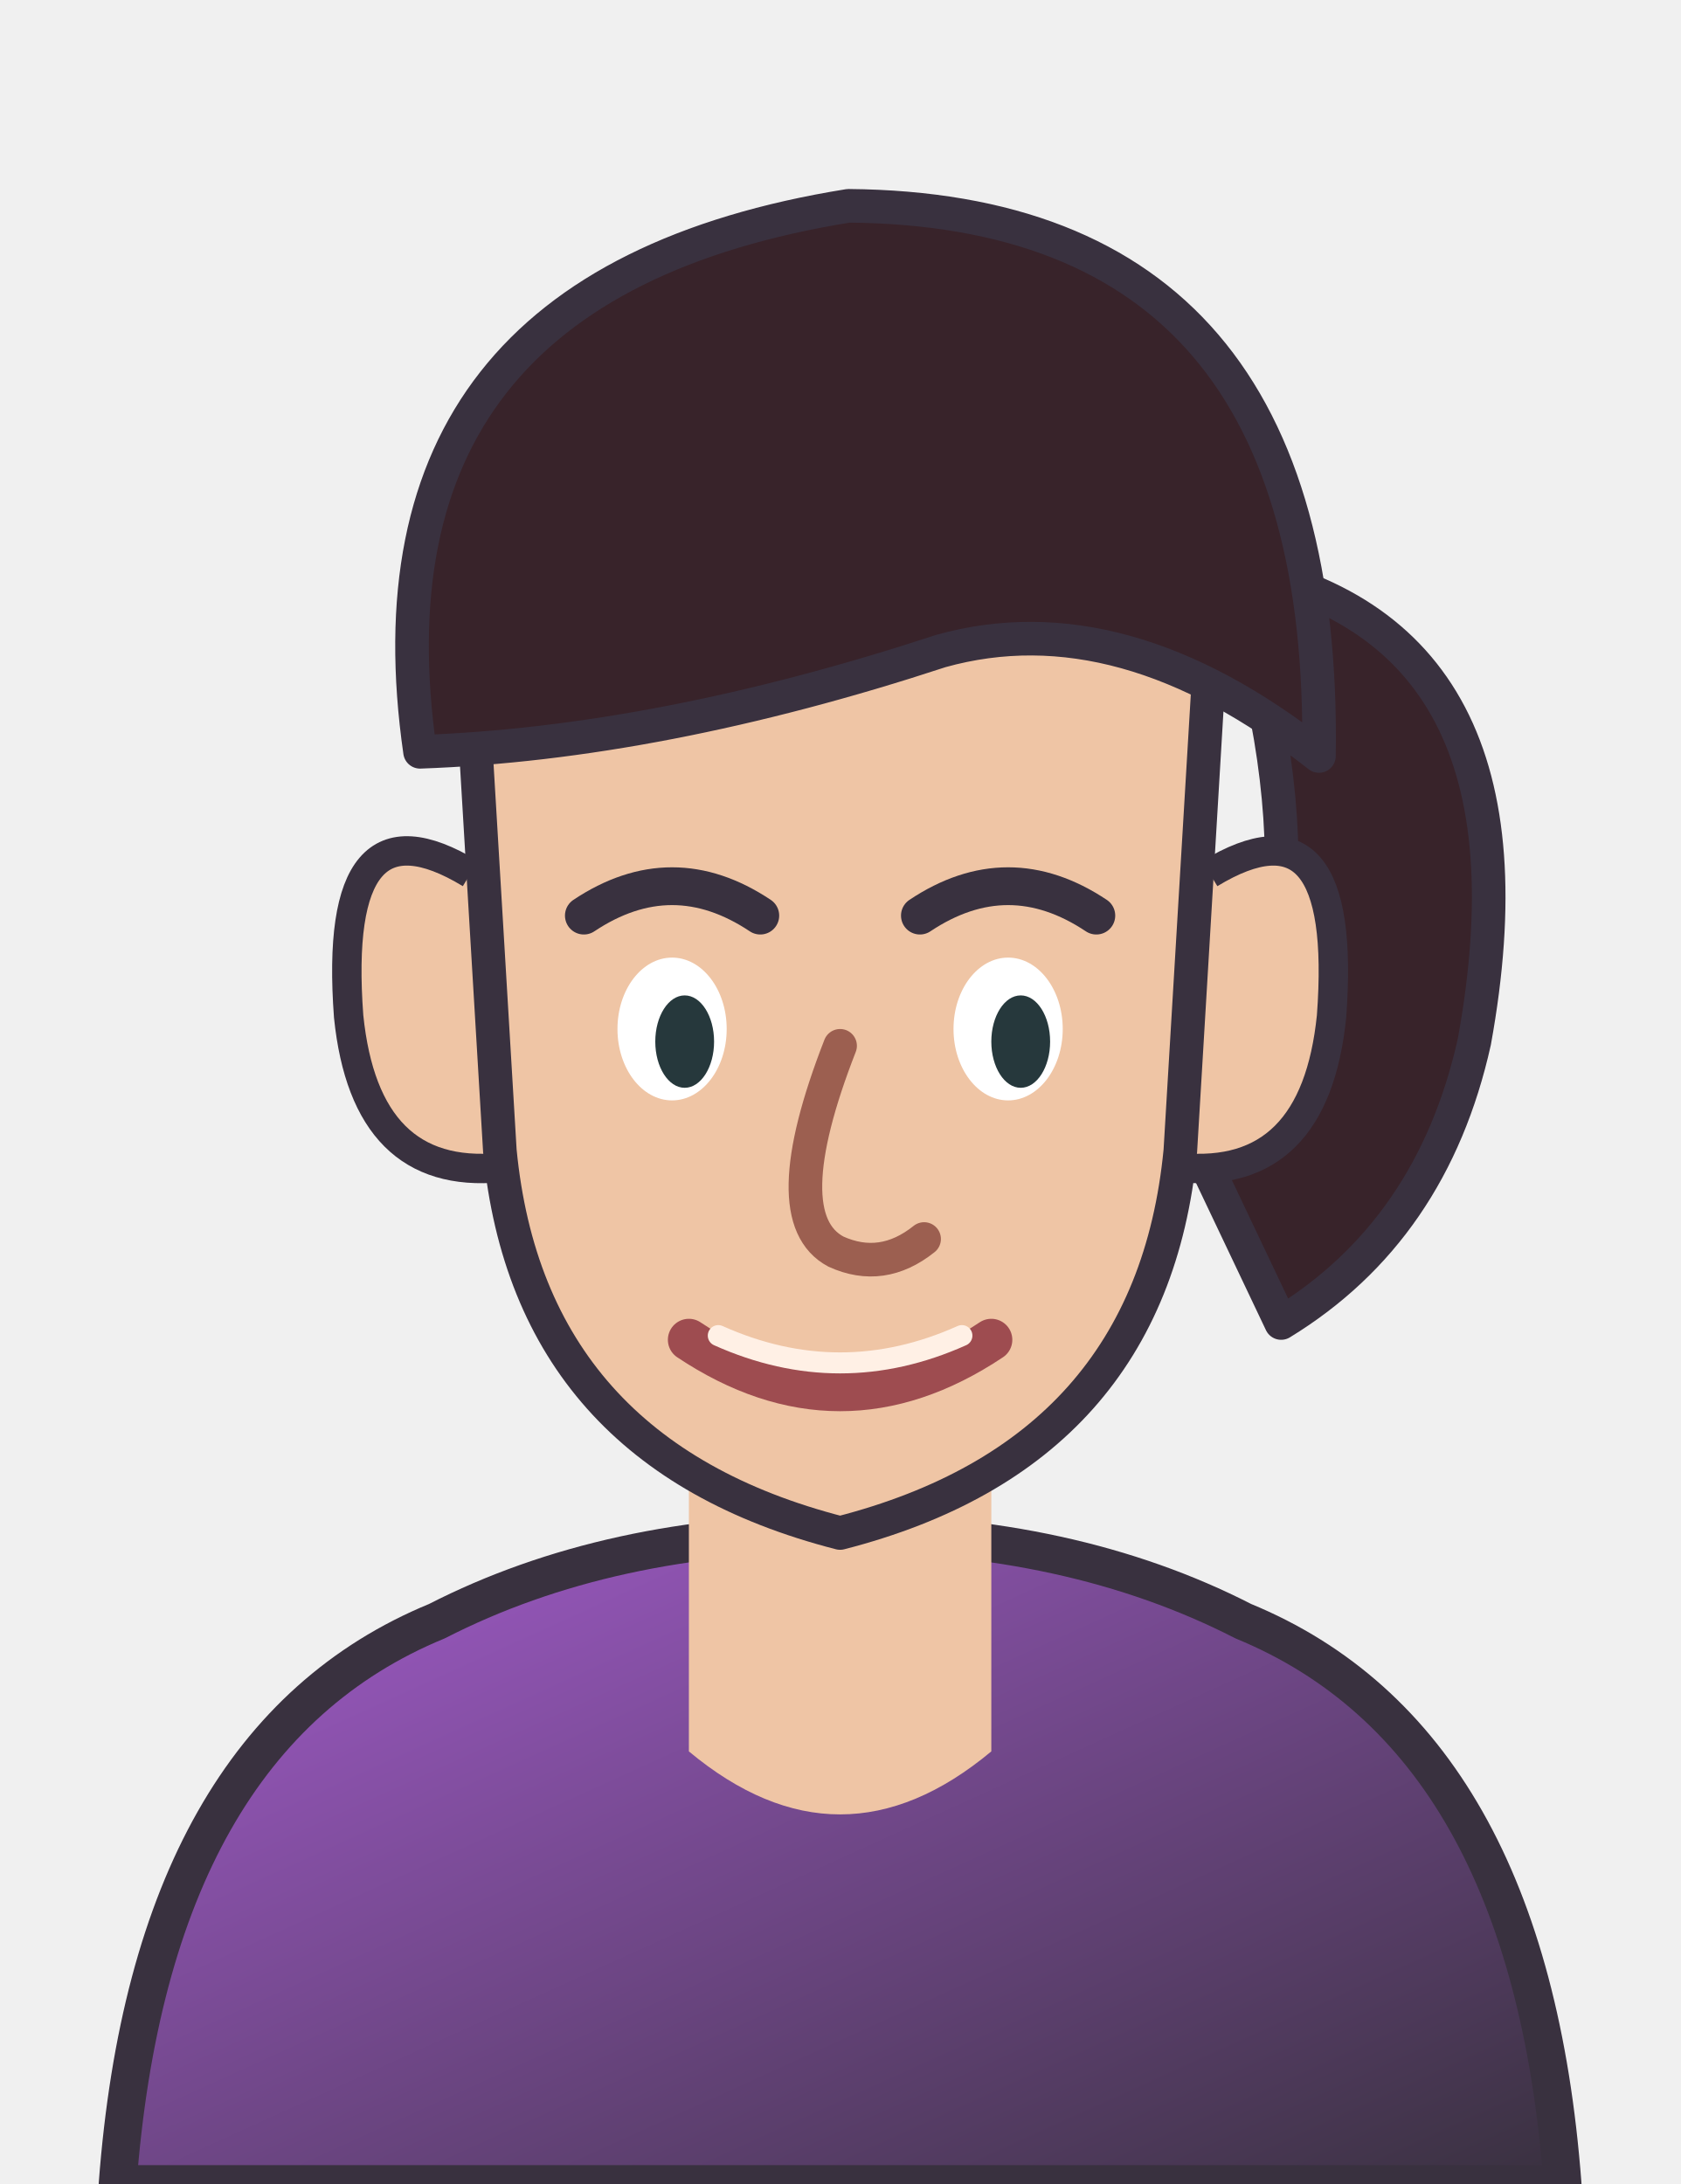
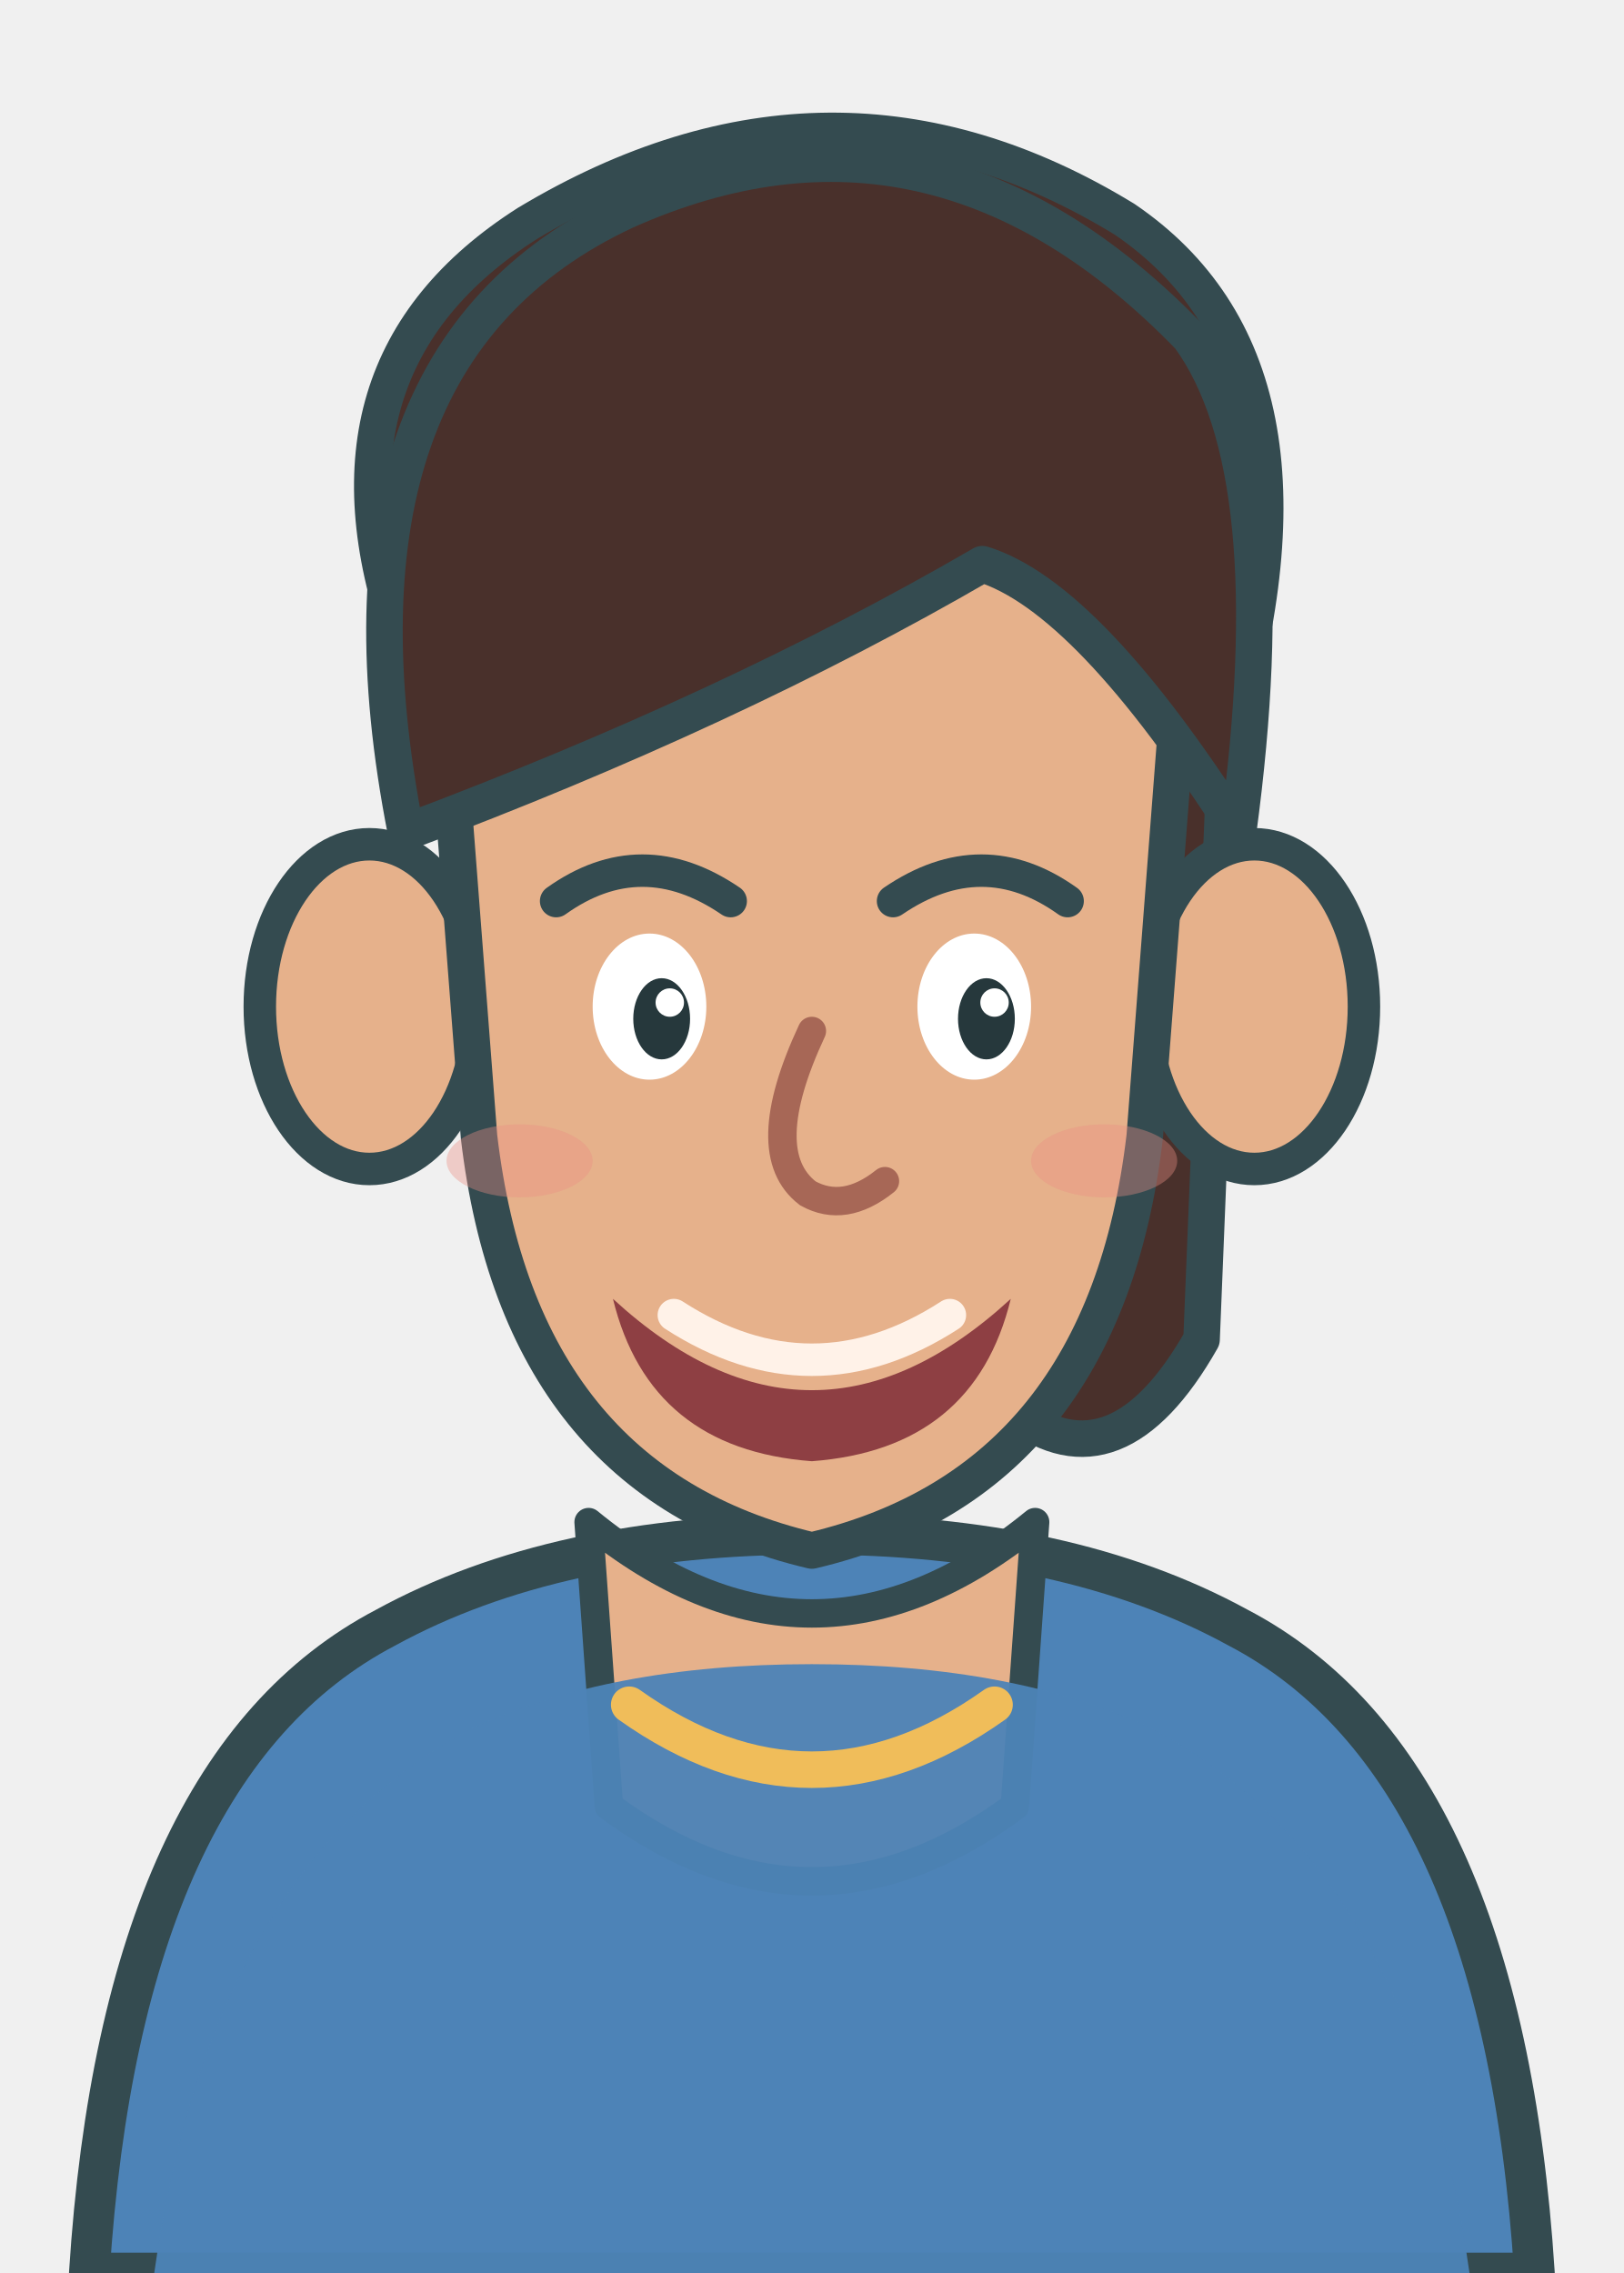
- <svg xmlns="http://www.w3.org/2000/svg" viewBox="0 0 400 520" role="img" aria-labelledby="title desc">
+ <svg xmlns="http://www.w3.org/2000/svg" viewBox="0 0 400 560" role="img" aria-labelledby="title desc">
  <defs>
-     <linearGradient id="skin" x1="0" y1="0" x2=".15" y2="1">
-       <stop stop-color="#efc5a5" />
-       <stop offset="1" stop-color="#efc5a5" />
+     <linearGradient id="skin" x1="0" y1="0" x2=".2" y2="1">
+       <stop stop-color="#e6b18b" />
+       <stop offset="1" stop-color="#e6b18b" />
    </linearGradient>
    <linearGradient id="shirt" x1="0" y1="0" x2="1" y2="1">
-       <stop stop-color="#a45cce" />
-       <stop offset="1" stop-color="#39313f" />
+       <stop stop-color="#4d83b7" />
+       <stop offset="1" stop-color="#4d83b7" />
    </linearGradient>
+     <filter id="soft">
+       <feGaussianBlur stdDeviation="2" />
+     </filter>
  </defs>
-   <path d="M28 520 Q36 414 104 386 Q145 365 200 365 Q255 365 296 386 Q364 414 372 520Z" fill="url(#shirt)" stroke="#39313f" stroke-width="9" stroke-linejoin="round" />
-   <path d="M164 350 L164 417 Q200 447 236 417 L236 350Z" fill="url(#skin)" />
-   <g fill="#38232a" stroke="#39313f" stroke-width="8" stroke-linejoin="round">
-     <path d="M292 135 Q369 149 351 248 Q341 293 305 315 L286 275 Q321 220 292 135Z" />
-   </g>
-   <path d="M112 208 Q79 188 83 242 Q87 281 119 278 M288 208 Q321 188 317 242 Q313 281 281 278" fill="url(#skin)" stroke="#39313f" stroke-width="7" />
-   <path d="M112 157 Q112 104 200 100 Q288 104 288 157 L281 274 Q274 346 200 365 Q126 346 119 274Z" fill="url(#skin)" stroke="#39313f" stroke-width="8" stroke-linejoin="round" />
-   <g fill="#38232a" stroke="#39313f" stroke-width="8" stroke-linejoin="round">
-     <path d="M100 179 Q84 68 202 49 Q316 50 314 180 Q267 143 224 155 Q157 177 100 179Z" />
-   </g>
-   <path d="M139 218 Q160 204 181 218 M219 218 Q240 204 261 218" fill="none" stroke="#39313f" stroke-width="9" stroke-linecap="round" />
-   <ellipse cx="160" cy="245" rx="13" ry="17" fill="#fff" />
-   <ellipse cx="240" cy="245" rx="13" ry="17" fill="#fff" />
-   <ellipse cx="163" cy="248" rx="7" ry="11" fill="#26383c" />
-   <ellipse cx="243" cy="248" rx="7" ry="11" fill="#26383c" />
-   <path d="M200 249 Q184 290 199 298 Q210 303 220 295" fill="none" stroke="#9c5f50" stroke-width="8" stroke-linecap="round" />
-   <path d="M164 319 Q200 343 236 319" fill="none" stroke="#9e4c50" stroke-width="10" stroke-linecap="round" />
-   <path d="M171 318 Q200 331 229 318" fill="none" stroke="#fff0e5" stroke-width="5" stroke-linecap="round" />
+   <path d="M22 560 Q30 435 95 401 Q137 378 200 378 Q263 378 305 401 Q370 435 378 560Z" fill="url(#shirt)" stroke="#344b50" stroke-width="10" stroke-linejoin="round" />
+   <path d="M145 375 Q200 420 255 375 L250 445 Q200 482 150 445Z" fill="#e6b18b" stroke="#344b50" stroke-width="7" stroke-linejoin="round" />
+   <path d="M38 560 Q52 460 116 426 Q150 410 200 410 Q250 410 284 426 Q348 460 362 560Z" fill="#4d83b7" opacity=".95" />
+   <path d="M155 420 Q200 452 245 420" fill="none" stroke="#f0bd5a" stroke-width="9" stroke-linecap="round" />
+   <path d="M99 158 Q75 90 130 55 Q205 10 277 54 Q330 90 302 182 L296 330 Q275 367 250 348 L252 178Z" fill="#49302b" stroke="#344b50" stroke-width="9" stroke-linejoin="round" />
+   <ellipse cx="91" cy="248" rx="27" ry="40" fill="#e6b18b" stroke="#344b50" stroke-width="8" />
+   <ellipse cx="309" cy="248" rx="27" ry="40" fill="#e6b18b" stroke="#344b50" stroke-width="8" />
+   <path d="M108 150 Q112 91 200 88 Q288 91 292 150 L282 280 Q272 365 200 382 Q128 365 118 280Z" fill="url(#skin)" stroke="#344b50" stroke-width="9" stroke-linejoin="round" />
+   <path d="M100 205 Q77 88 154 52 Q230 18 293 83 Q317 116 305 205 Q268 147 242 139 Q180 175 100 205Z" fill="#49302b" stroke="#344b50" stroke-width="9" stroke-linejoin="round" />
+   <path d="M137 222 Q158 207 180 222 M220 222 Q242 207 263 222" fill="none" stroke="#344b50" stroke-width="8" stroke-linecap="round" />
+   <ellipse cx="160" cy="248" rx="14" ry="18" fill="#fff" />
+   <ellipse cx="240" cy="248" rx="14" ry="18" fill="#fff" />
+   <ellipse cx="163" cy="251" rx="7" ry="10" fill="#26383c" />
+   <ellipse cx="243" cy="251" rx="7" ry="10" fill="#26383c" />
+   <circle cx="165" cy="247" r="3.5" fill="#fff" />
+   <circle cx="245" cy="247" r="3.5" fill="#fff" />
+   <path d="M200 254 Q186 284 199 294 Q208 299 218 291" fill="none" stroke="#a76756" stroke-width="7" stroke-linecap="round" />
+   <path d="M151 320 Q200 365 249 320 Q240 357 200 360 Q160 357 151 320Z" fill="#8e3f43" />
+   <path d="M166 324 Q200 346 234 324" fill="none" stroke="#fff2e8" stroke-width="8" stroke-linecap="round" />
+   <ellipse cx="128" cy="286" rx="18" ry="9" fill="#e98f83" opacity=".38" />
+   <ellipse cx="272" cy="286" rx="18" ry="9" fill="#e98f83" opacity=".38" />
</svg>
